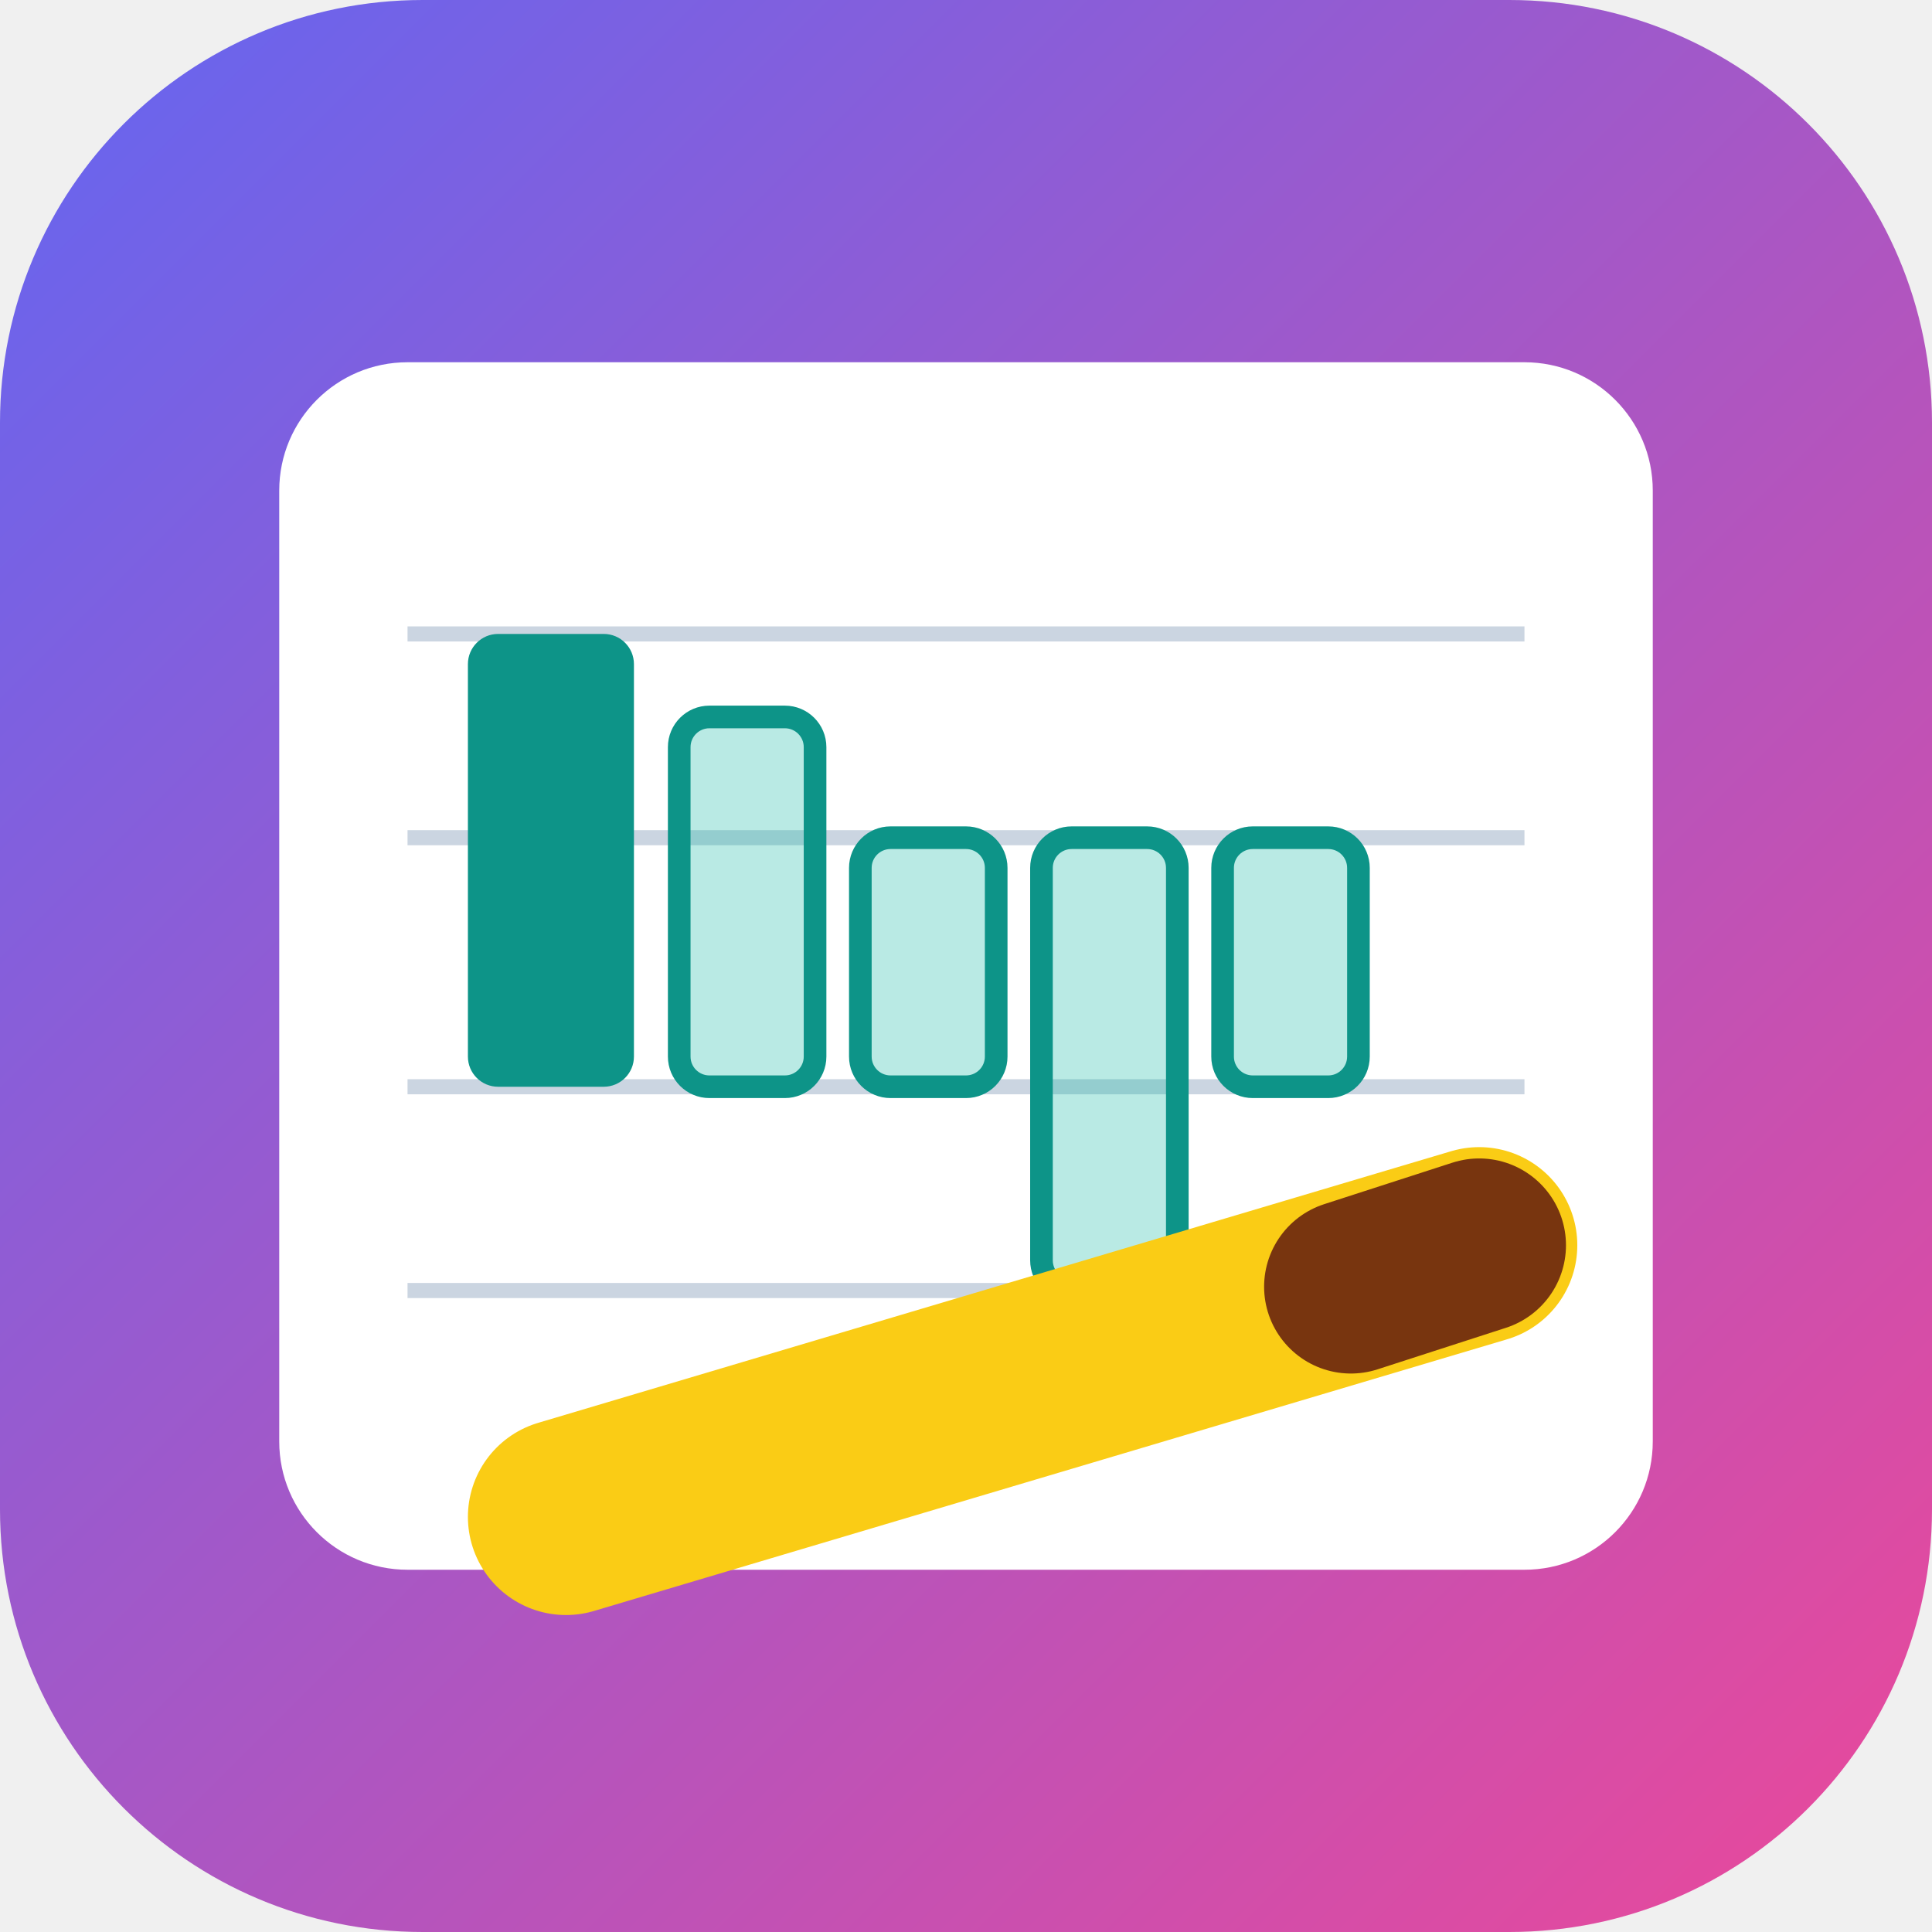
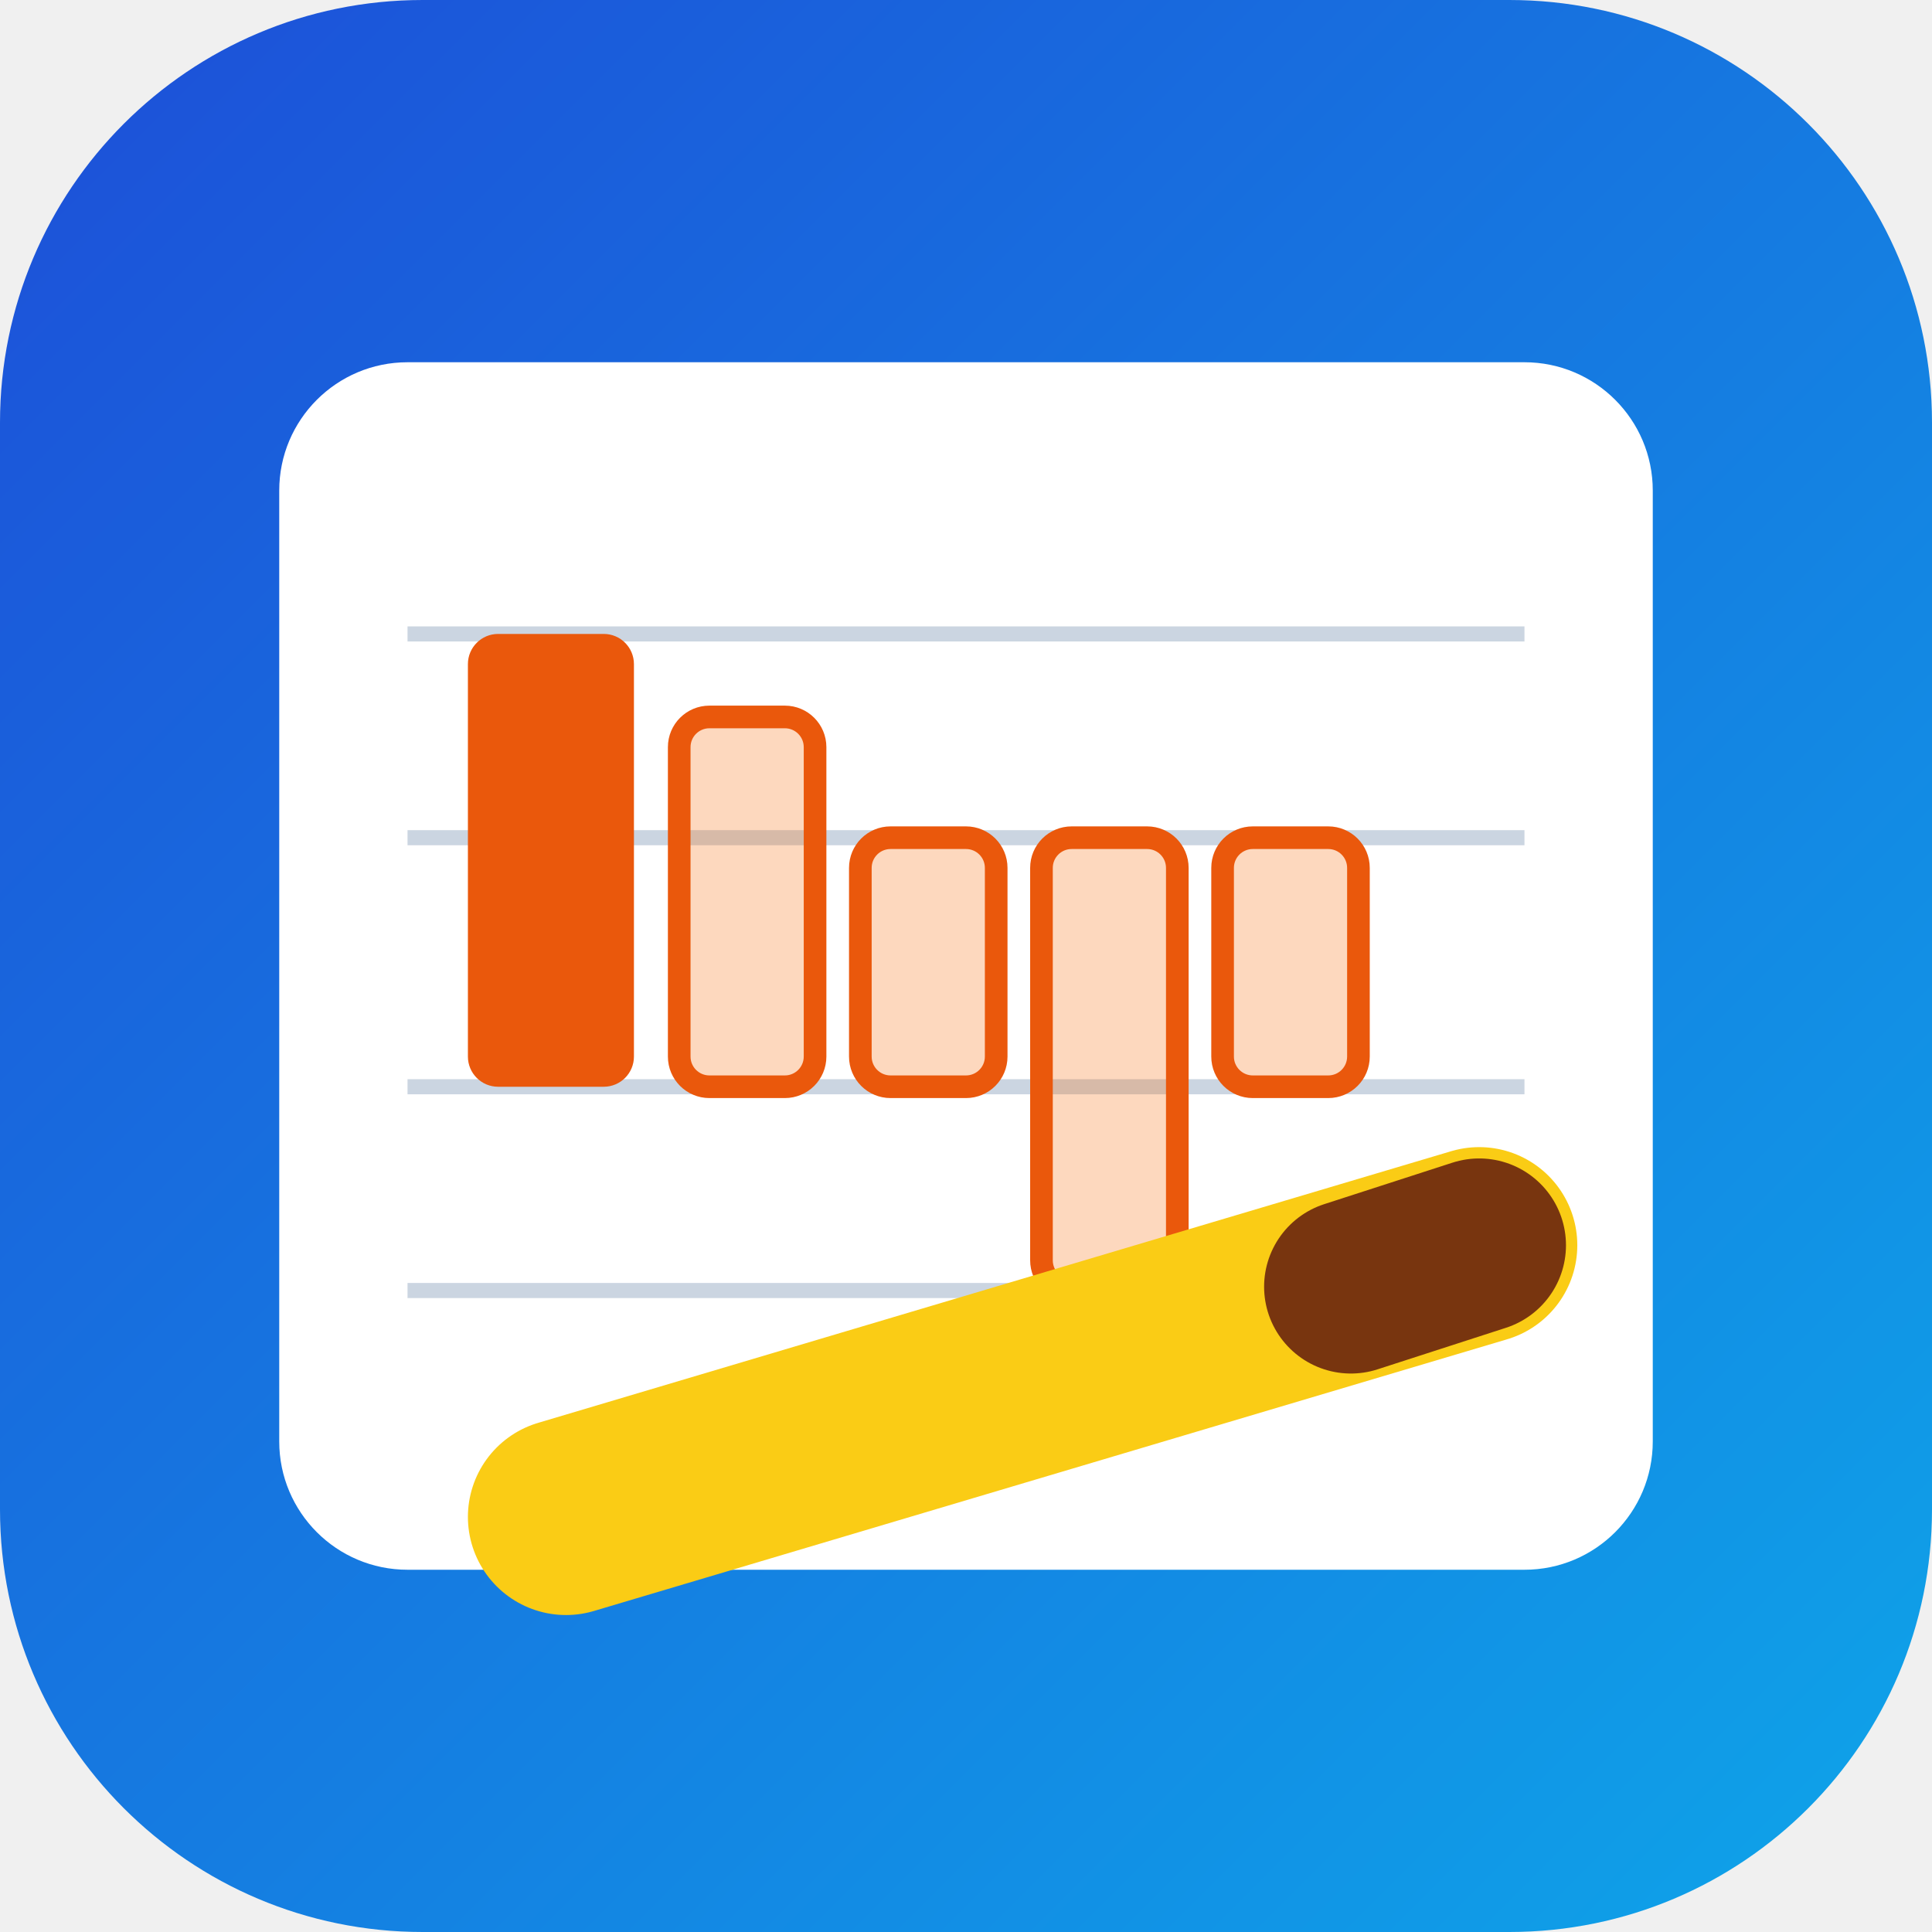
<svg xmlns="http://www.w3.org/2000/svg" viewBox="0 0 512 512" role="img" aria-label="Wörterwerkstatt">
  <defs>
    <linearGradient id="g" x1="0" y1="0" x2="1" y2="1">
-       <stop offset="0" stop-color="#6366f1" />
-       <stop offset="1" stop-color="#ec4899" />
+       <stop offset="0" stop-color="#1d4ed8" />
+       <stop offset="1" stop-color="#0ea5e9" />
    </linearGradient>
  </defs>
  <rect width="512" height="512" rx="112" fill="url(#g)" />
  <rect x="74" y="96" width="364" height="320" rx="34" fill="#fff" />
  <line x1="108" y1="168" x2="404" y2="168" stroke="#cbd5e1" stroke-width="4" />
  <line x1="108" y1="222" x2="404" y2="222" stroke="#cbd5e1" stroke-width="4" />
  <line x1="108" y1="288" x2="404" y2="288" stroke="#cbd5e1" stroke-width="4" />
  <line x1="108" y1="342" x2="404" y2="342" stroke="#cbd5e1" stroke-width="4" />
-   <rect x="124" y="168" width="44" height="120" rx="8" fill="#0d9488" />
-   <rect x="180" y="190" width="36" height="98" rx="8" fill="rgba(20,184,166,.3)" stroke="#0d9488" stroke-width="6" />
-   <rect x="228" y="222" width="36" height="66" rx="8" fill="rgba(20,184,166,.3)" stroke="#0d9488" stroke-width="6" />
-   <rect x="276" y="222" width="36" height="120" rx="8" fill="rgba(20,184,166,.3)" stroke="#0d9488" stroke-width="6" />
-   <rect x="324" y="222" width="36" height="66" rx="8" fill="rgba(20,184,166,.3)" stroke="#0d9488" stroke-width="6" />
+   <rect x="124" y="168" width="44" height="120" rx="8" fill="#ea580c" />
+   <rect x="180" y="190" width="36" height="98" rx="8" fill="rgba(249,115,22,.28)" stroke="#ea580c" stroke-width="6" />
+   <rect x="228" y="222" width="36" height="66" rx="8" fill="rgba(249,115,22,.28)" stroke="#ea580c" stroke-width="6" />
+   <rect x="276" y="222" width="36" height="120" rx="8" fill="rgba(249,115,22,.28)" stroke="#ea580c" stroke-width="6" />
+   <rect x="324" y="222" width="36" height="66" rx="8" fill="rgba(249,115,22,.28)" stroke="#ea580c" stroke-width="6" />
  <path d="M150 402 L392 330" stroke="#facc15" stroke-width="52" stroke-linecap="round" />
  <path d="M358 341 L392 330" stroke="#78350f" stroke-width="46" stroke-linecap="round" />
</svg>
